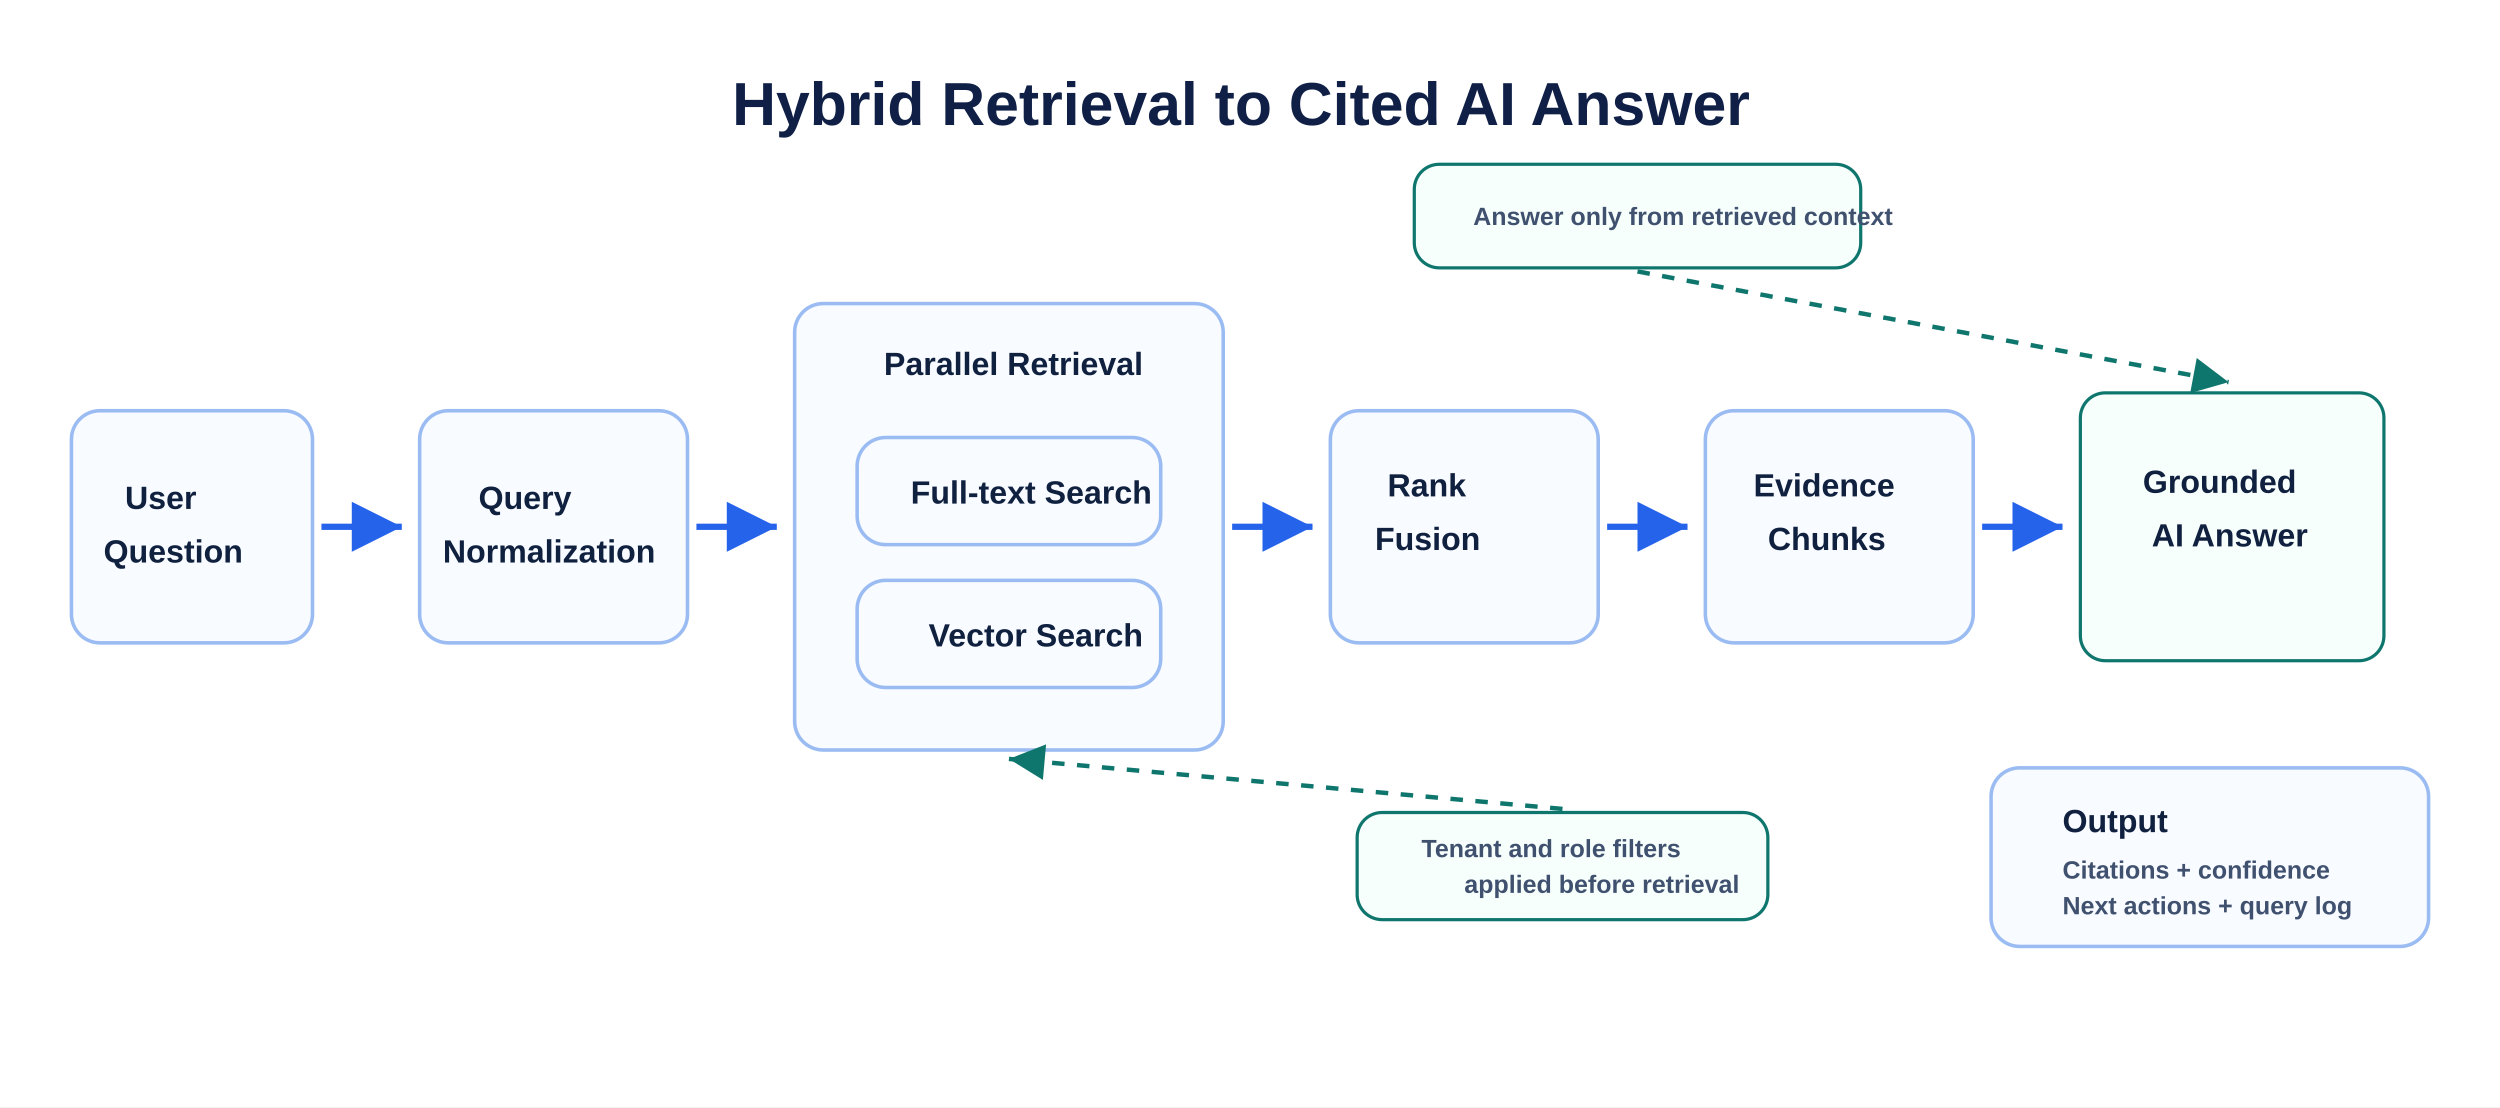
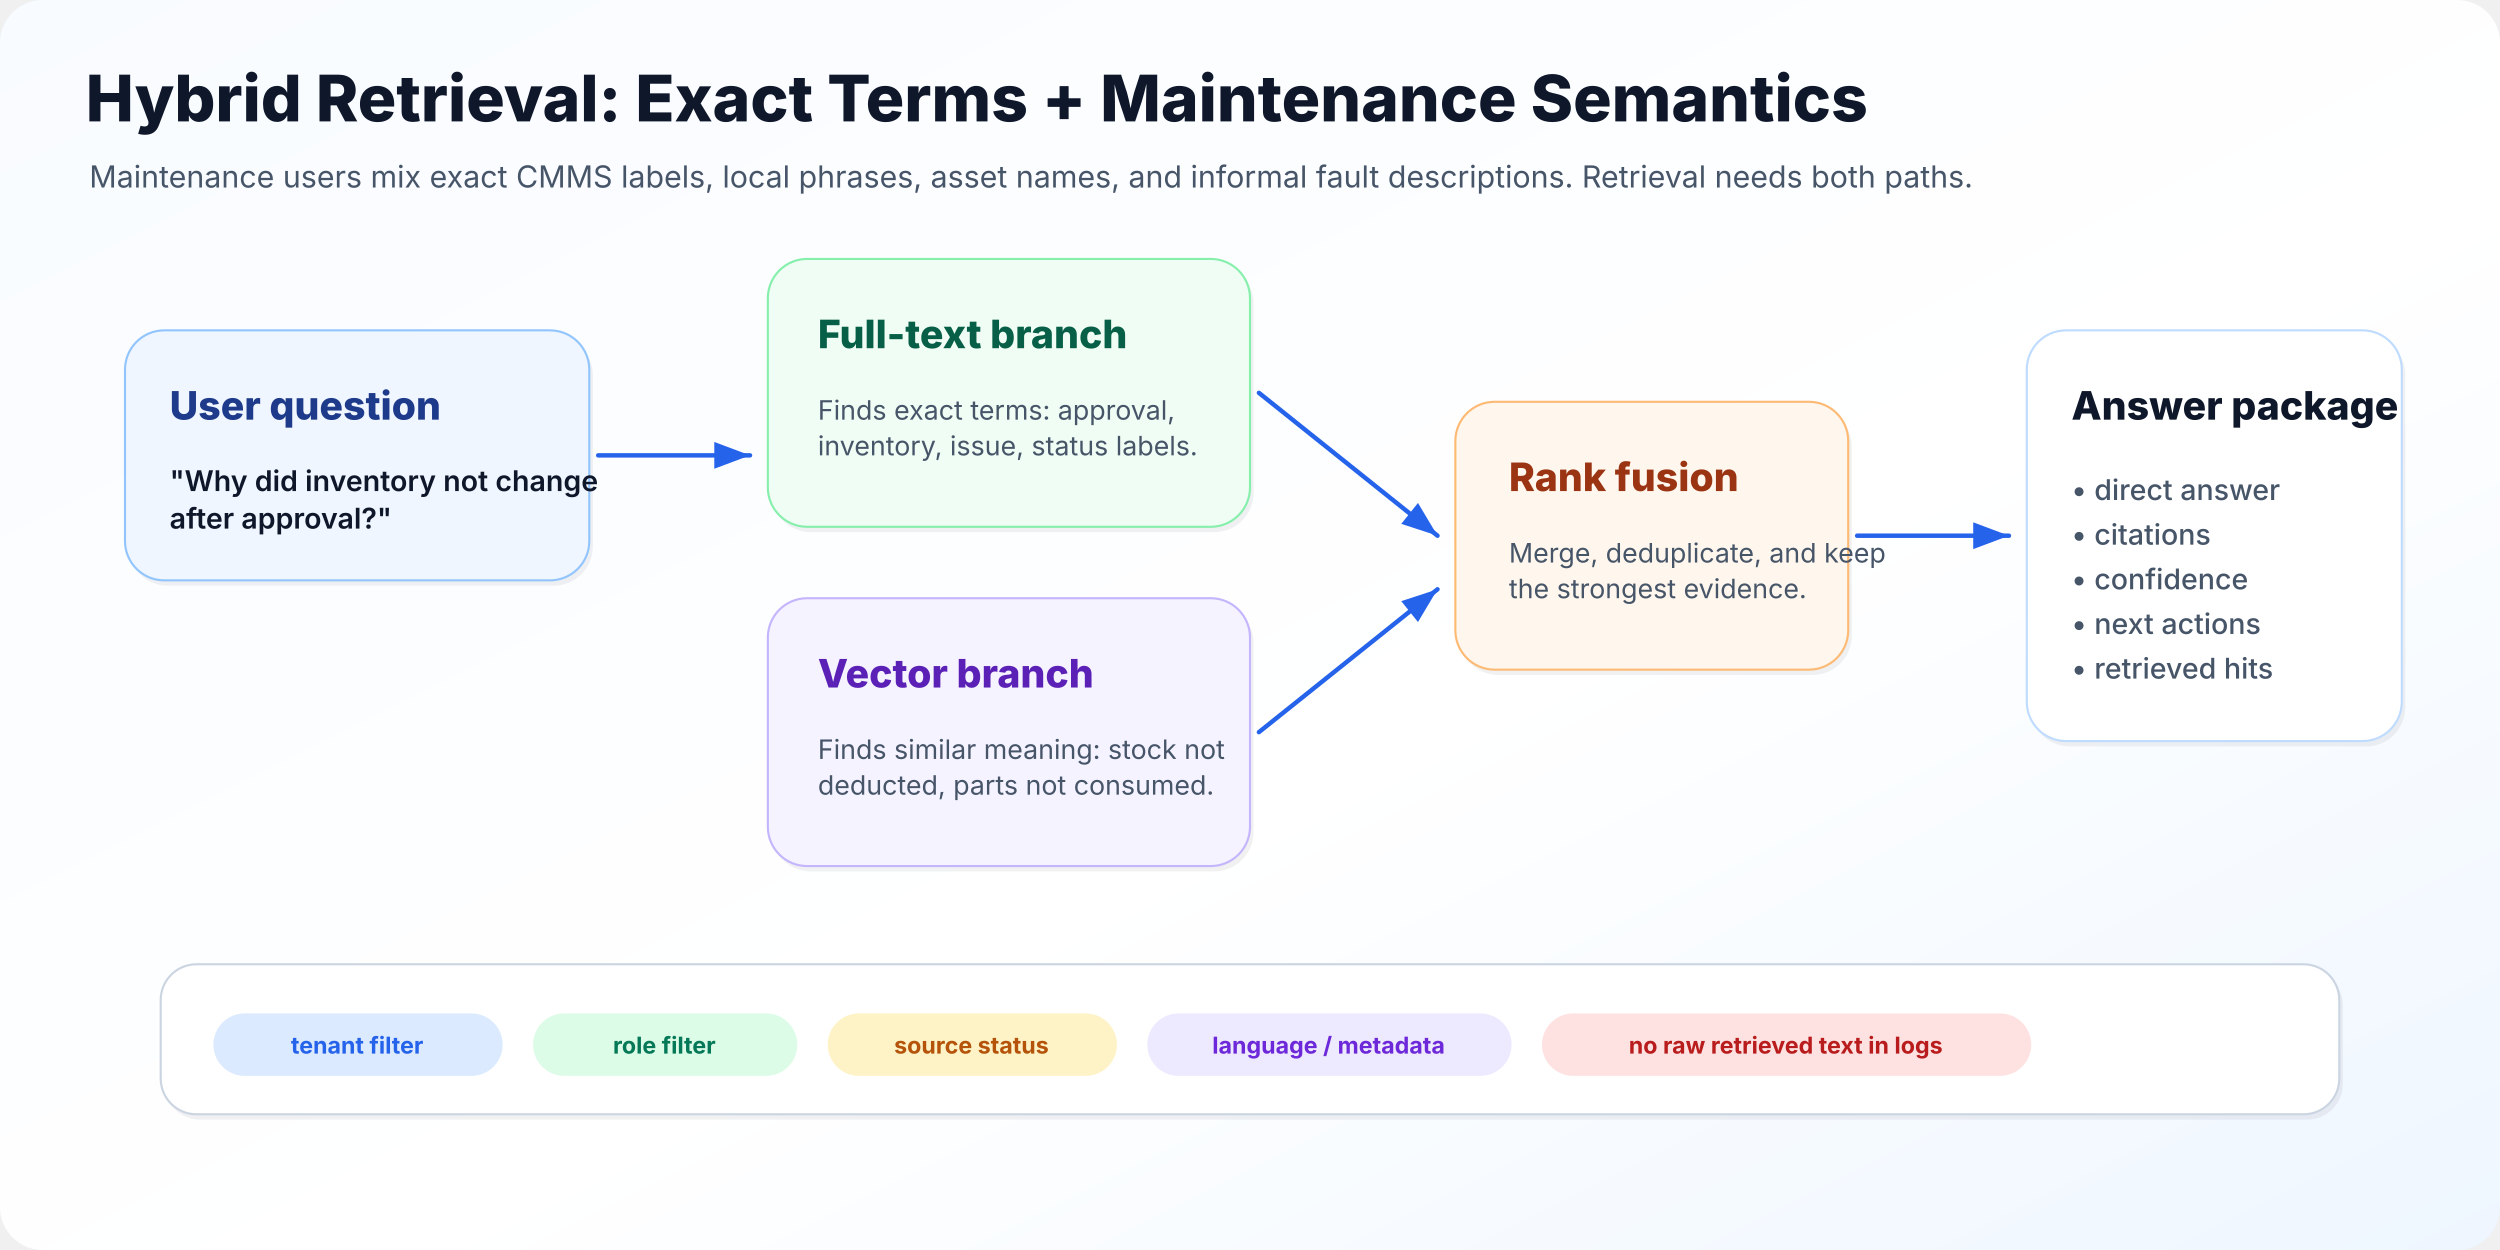
- <svg xmlns="http://www.w3.org/2000/svg" width="1400" height="620" viewBox="0 0 1400 620" role="img" aria-label="Hybrid retrieval to cited AI answer">
+ <svg xmlns="http://www.w3.org/2000/svg" width="1400" height="700" viewBox="0 0 1400 700" role="img">
  <defs>
+     <linearGradient id="bg" x1="0" y1="0" x2="1" y2="1">
+       <stop offset="0" stop-color="#f8fbff" />
+       <stop offset="0.58" stop-color="#ffffff" />
+       <stop offset="1" stop-color="#eef6ff" />
+     </linearGradient>
+     <marker id="arrow" markerWidth="10" markerHeight="10" refX="8" refY="3" orient="auto" markerUnits="strokeWidth">
+       <path d="M0,0 L8,3 L0,6 Z" fill="#2563eb" />
+     </marker>
    <style>
-       .bg { fill: #ffffff; }
-       .title { font: 700 34px Arial, sans-serif; fill: #0f1f46; }
-       .box { fill: #f8fbff; stroke: #9bbcf2; stroke-width: 2; rx: 16; }
-       .policy { fill: #f7fffd; stroke: #0f766e; stroke-width: 1.8; rx: 14; }
-       .text { font: 700 18px Arial, sans-serif; fill: #10203f; }
-       .small { font: 600 14px Arial, sans-serif; fill: #40516f; }
-       .arrow { stroke: #2563eb; stroke-width: 3.5; fill: none; marker-end: url(#arrowhead); }
-       .guard { stroke: #0f766e; stroke-width: 2.5; stroke-dasharray: 7 7; fill: none; marker-end: url(#guardhead); }
+       .muted { fill:#64748b; }
+       .small { font-size:13px; }
+       .label { font-family: Inter, Segoe UI, Arial, sans-serif; }
    </style>
-     <marker id="arrowhead" markerWidth="12" markerHeight="12" refX="10" refY="6" orient="auto">
-       <path d="M2,2 L10,6 L2,10 Z" fill="#2563eb" />
-     </marker>
-     <marker id="guardhead" markerWidth="12" markerHeight="12" refX="10" refY="6" orient="auto">
-       <path d="M2,2 L10,6 L2,10 Z" fill="#0f766e" />
-     </marker>
  </defs>
-   <rect class="bg" width="1400" height="620" />
-   <text class="title" x="410" y="70">Hybrid Retrieval to Cited AI Answer</text>
-   <rect class="box" x="40" y="230" width="135" height="130" rx="16" />
-   <text class="text" x="70" y="285">User</text>
-   <text class="text" x="58" y="315">Question</text>
-   <line class="arrow" x1="180" y1="295" x2="225" y2="295" />
-   <rect class="box" x="235" y="230" width="150" height="130" rx="16" />
-   <text class="text" x="268" y="285">Query</text>
-   <text class="text" x="248" y="315">Normalization</text>
-   <line class="arrow" x1="390" y1="295" x2="435" y2="295" />
-   <rect class="box" x="445" y="170" width="240" height="250" rx="16" />
-   <text class="text" x="495" y="210">Parallel Retrieval</text>
-   <rect class="box" x="480" y="245" width="170" height="60" rx="12" />
-   <text class="text" x="510" y="282">Full-text Search</text>
-   <rect class="box" x="480" y="325" width="170" height="60" rx="12" />
-   <text class="text" x="520" y="362">Vector Search</text>
-   <line class="arrow" x1="690" y1="295" x2="735" y2="295" />
-   <rect class="box" x="745" y="230" width="150" height="130" rx="16" />
-   <text class="text" x="777" y="278">Rank</text>
-   <text class="text" x="770" y="308">Fusion</text>
-   <line class="arrow" x1="900" y1="295" x2="945" y2="295" />
-   <rect class="box" x="955" y="230" width="150" height="130" rx="16" />
-   <text class="text" x="982" y="278">Evidence</text>
-   <text class="text" x="990" y="308">Chunks</text>
-   <line class="arrow" x1="1110" y1="295" x2="1155" y2="295" />
-   <rect class="policy" x="1165" y="220" width="170" height="150" rx="16" />
-   <text class="text" x="1200" y="276">Grounded</text>
-   <text class="text" x="1205" y="306">AI Answer</text>
-   <rect class="policy" x="792" y="92" width="250" height="58" rx="14" />
-   <text class="small" x="825" y="126">Answer only from retrieved context</text>
-   <line class="guard" x1="917" y1="152" x2="1248" y2="214" />
-   <rect class="policy" x="760" y="455" width="230" height="60" rx="14" />
-   <text class="small" x="796" y="480">Tenant and role filters</text>
-   <text class="small" x="820" y="500">applied before retrieval</text>
-   <line class="guard" x1="875" y1="453" x2="565" y2="425" />
-   <rect class="box" x="1115" y="430" width="245" height="100" rx="16" />
-   <text class="text" x="1155" y="466">Output</text>
-   <text class="small" x="1155" y="492">Citations + confidence</text>
-   <text class="small" x="1155" y="512">Next actions + query log</text>
+   <rect width="1400" height="700" rx="24" fill="url(#bg)" />
+   <text x="48" y="68" text-anchor="start" style="font-family: Inter, Segoe UI, Arial, sans-serif; font-size:36px; font-weight:800; fill:#0f172a;">
+     <tspan x="48" dy="0">Hybrid Retrieval: Exact Terms + Maintenance Semantics</tspan>
+   </text>
+   <text x="50" y="105" text-anchor="start" style="font-family: Inter, Segoe UI, Arial, sans-serif; font-size:17px; font-weight:400; fill:#475569;">
+     <tspan x="50" dy="0">Maintenance users mix exact CMMS labels, local phrases, asset names, and informal fault descriptions. Retrieval needs both paths.</tspan>
+   </text>
+   <rect x="72" y="188" width="260" height="140" rx="22" fill="#0f172a" opacity="0.06" />
+   <rect x="70" y="185" width="260" height="140" rx="22" fill="#eff6ff" stroke="#93c5fd" stroke-width="1.2" />
+   <text x="95" y="235" text-anchor="start" style="font-family: Inter, Segoe UI, Arial, sans-serif; font-size:22px; font-weight:800; fill:#1e3a8a;">
+     <tspan x="95" dy="0">User question</tspan>
+   </text>
+   <text x="95" y="275" text-anchor="start" style="font-family: Inter, Segoe UI, Arial, sans-serif; font-size:16px; font-weight:600; fill:#0f172a;">
+     <tspan x="95" dy="0">"Why did inventory not change</tspan>
+     <tspan x="95" dy="21">after approval?"</tspan>
+   </text>
+   <line x1="335" y1="255" x2="420" y2="255" stroke="#2563eb" stroke-width="2.5" stroke-linecap="round" marker-end="url(#arrow)" />
+   <rect x="432" y="148" width="270" height="150" rx="22" fill="#0f172a" opacity="0.06" />
+   <rect x="430" y="145" width="270" height="150" rx="22" fill="#f0fdf4" stroke="#86efac" stroke-width="1.2" />
+   <text x="458" y="195" text-anchor="start" style="font-family: Inter, Segoe UI, Arial, sans-serif; font-size:22px; font-weight:800; fill:#065f46;">
+     <tspan x="458" dy="0">Full-text branch</tspan>
+   </text>
+   <text x="458" y="235" text-anchor="start" style="font-family: Inter, Segoe UI, Arial, sans-serif; font-size:15px; font-weight:400; fill:#475569;">
+     <tspan x="458" dy="0">Finds exact terms: approval,</tspan>
+     <tspan x="458" dy="20">inventory, issue, status labels.</tspan>
+   </text>
+   <rect x="432" y="338" width="270" height="150" rx="22" fill="#0f172a" opacity="0.06" />
+   <rect x="430" y="335" width="270" height="150" rx="22" fill="#f5f3ff" stroke="#c4b5fd" stroke-width="1.2" />
+   <text x="458" y="385" text-anchor="start" style="font-family: Inter, Segoe UI, Arial, sans-serif; font-size:22px; font-weight:800; fill:#5b21b6;">
+     <tspan x="458" dy="0">Vector branch</tspan>
+   </text>
+   <text x="458" y="425" text-anchor="start" style="font-family: Inter, Segoe UI, Arial, sans-serif; font-size:15px; font-weight:400; fill:#475569;">
+     <tspan x="458" dy="0">Finds similar meaning: stock not</tspan>
+     <tspan x="458" dy="20">deducted, parts not consumed.</tspan>
+   </text>
+   <line x1="705" y1="220" x2="805" y2="300" stroke="#2563eb" stroke-width="2.5" stroke-linecap="round" marker-end="url(#arrow)" />
+   <line x1="705" y1="410" x2="805" y2="330" stroke="#2563eb" stroke-width="2.5" stroke-linecap="round" marker-end="url(#arrow)" />
+   <rect x="817" y="228" width="220" height="150" rx="22" fill="#0f172a" opacity="0.06" />
+   <rect x="815" y="225" width="220" height="150" rx="22" fill="#fff7ed" stroke="#fdba74" stroke-width="1.2" />
+   <text x="845" y="275" text-anchor="start" style="font-family: Inter, Segoe UI, Arial, sans-serif; font-size:22px; font-weight:800; fill:#9a3412;">
+     <tspan x="845" dy="0">Rank fusion</tspan>
+   </text>
+   <text x="845" y="315" text-anchor="start" style="font-family: Inter, Segoe UI, Arial, sans-serif; font-size:15px; font-weight:400; fill:#475569;">
+     <tspan x="845" dy="0">Merge, deduplicate, and keep</tspan>
+     <tspan x="845" dy="20">the strongest evidence.</tspan>
+   </text>
+   <line x1="1040" y1="300" x2="1125" y2="300" stroke="#2563eb" stroke-width="2.5" stroke-linecap="round" marker-end="url(#arrow)" />
+   <rect x="1137" y="188" width="210" height="230" rx="22" fill="#0f172a" opacity="0.06" />
+   <rect x="1135" y="185" width="210" height="230" rx="22" fill="#ffffff" stroke="#bfdbfe" stroke-width="1.2" />
+   <text x="1160" y="235" text-anchor="start" style="font-family: Inter, Segoe UI, Arial, sans-serif; font-size:22px; font-weight:800; fill:#0f172a;">
+     <tspan x="1160" dy="0">Answer package</tspan>
+   </text>
+   <text x="1160" y="280" text-anchor="start" style="font-family: Inter, Segoe UI, Arial, sans-serif; font-size:16px; font-weight:500; fill:#475569;">
+     <tspan x="1160" dy="0">• direct answer</tspan>
+     <tspan x="1160" dy="25">• citations</tspan>
+     <tspan x="1160" dy="25">• confidence</tspan>
+     <tspan x="1160" dy="25">• next actions</tspan>
+     <tspan x="1160" dy="25">• retrieved hits</tspan>
+   </text>
+   <rect x="92" y="543" width="1220" height="84" rx="20" fill="#0f172a" opacity="0.06" />
+   <rect x="90" y="540" width="1220" height="84" rx="20" fill="#ffffff" stroke="#cbd5e1" stroke-width="1.2" />
+   <rect x="120" y="568" width="161" height="34" rx="17" fill="#dbeafe" stroke="#dbeafe" />
+   <text x="200" y="590" text-anchor="middle" style="font-family: Inter, Segoe UI, Arial, sans-serif; font-size:13px; font-weight:700; fill:#2563eb;">
+     <tspan x="200" dy="0">tenant filter</tspan>
+   </text>
+   <rect x="299" y="568" width="147" height="34" rx="17" fill="#dcfce7" stroke="#dcfce7" />
+   <text x="372" y="590" text-anchor="middle" style="font-family: Inter, Segoe UI, Arial, sans-serif; font-size:13px; font-weight:700; fill:#047857;">
+     <tspan x="372" dy="0">role filter</tspan>
+   </text>
+   <rect x="464" y="568" width="161" height="34" rx="17" fill="#fef3c7" stroke="#fef3c7" />
+   <text x="544" y="590" text-anchor="middle" style="font-family: Inter, Segoe UI, Arial, sans-serif; font-size:13px; font-weight:700; fill:#b45309;">
+     <tspan x="544" dy="0">source status</tspan>
+   </text>
+   <rect x="643" y="568" width="203" height="34" rx="17" fill="#ede9fe" stroke="#ede9fe" />
+   <text x="744" y="590" text-anchor="middle" style="font-family: Inter, Segoe UI, Arial, sans-serif; font-size:13px; font-weight:700; fill:#6d28d9;">
+     <tspan x="744" dy="0">language / metadata</tspan>
+   </text>
+   <rect x="864" y="568" width="273" height="34" rx="17" fill="#fee2e2" stroke="#fee2e2" />
+   <text x="1000" y="590" text-anchor="middle" style="font-family: Inter, Segoe UI, Arial, sans-serif; font-size:13px; font-weight:700; fill:#b91c1c;">
+     <tspan x="1000" dy="0">no raw retrieved text in logs</tspan>
+   </text>
</svg>
